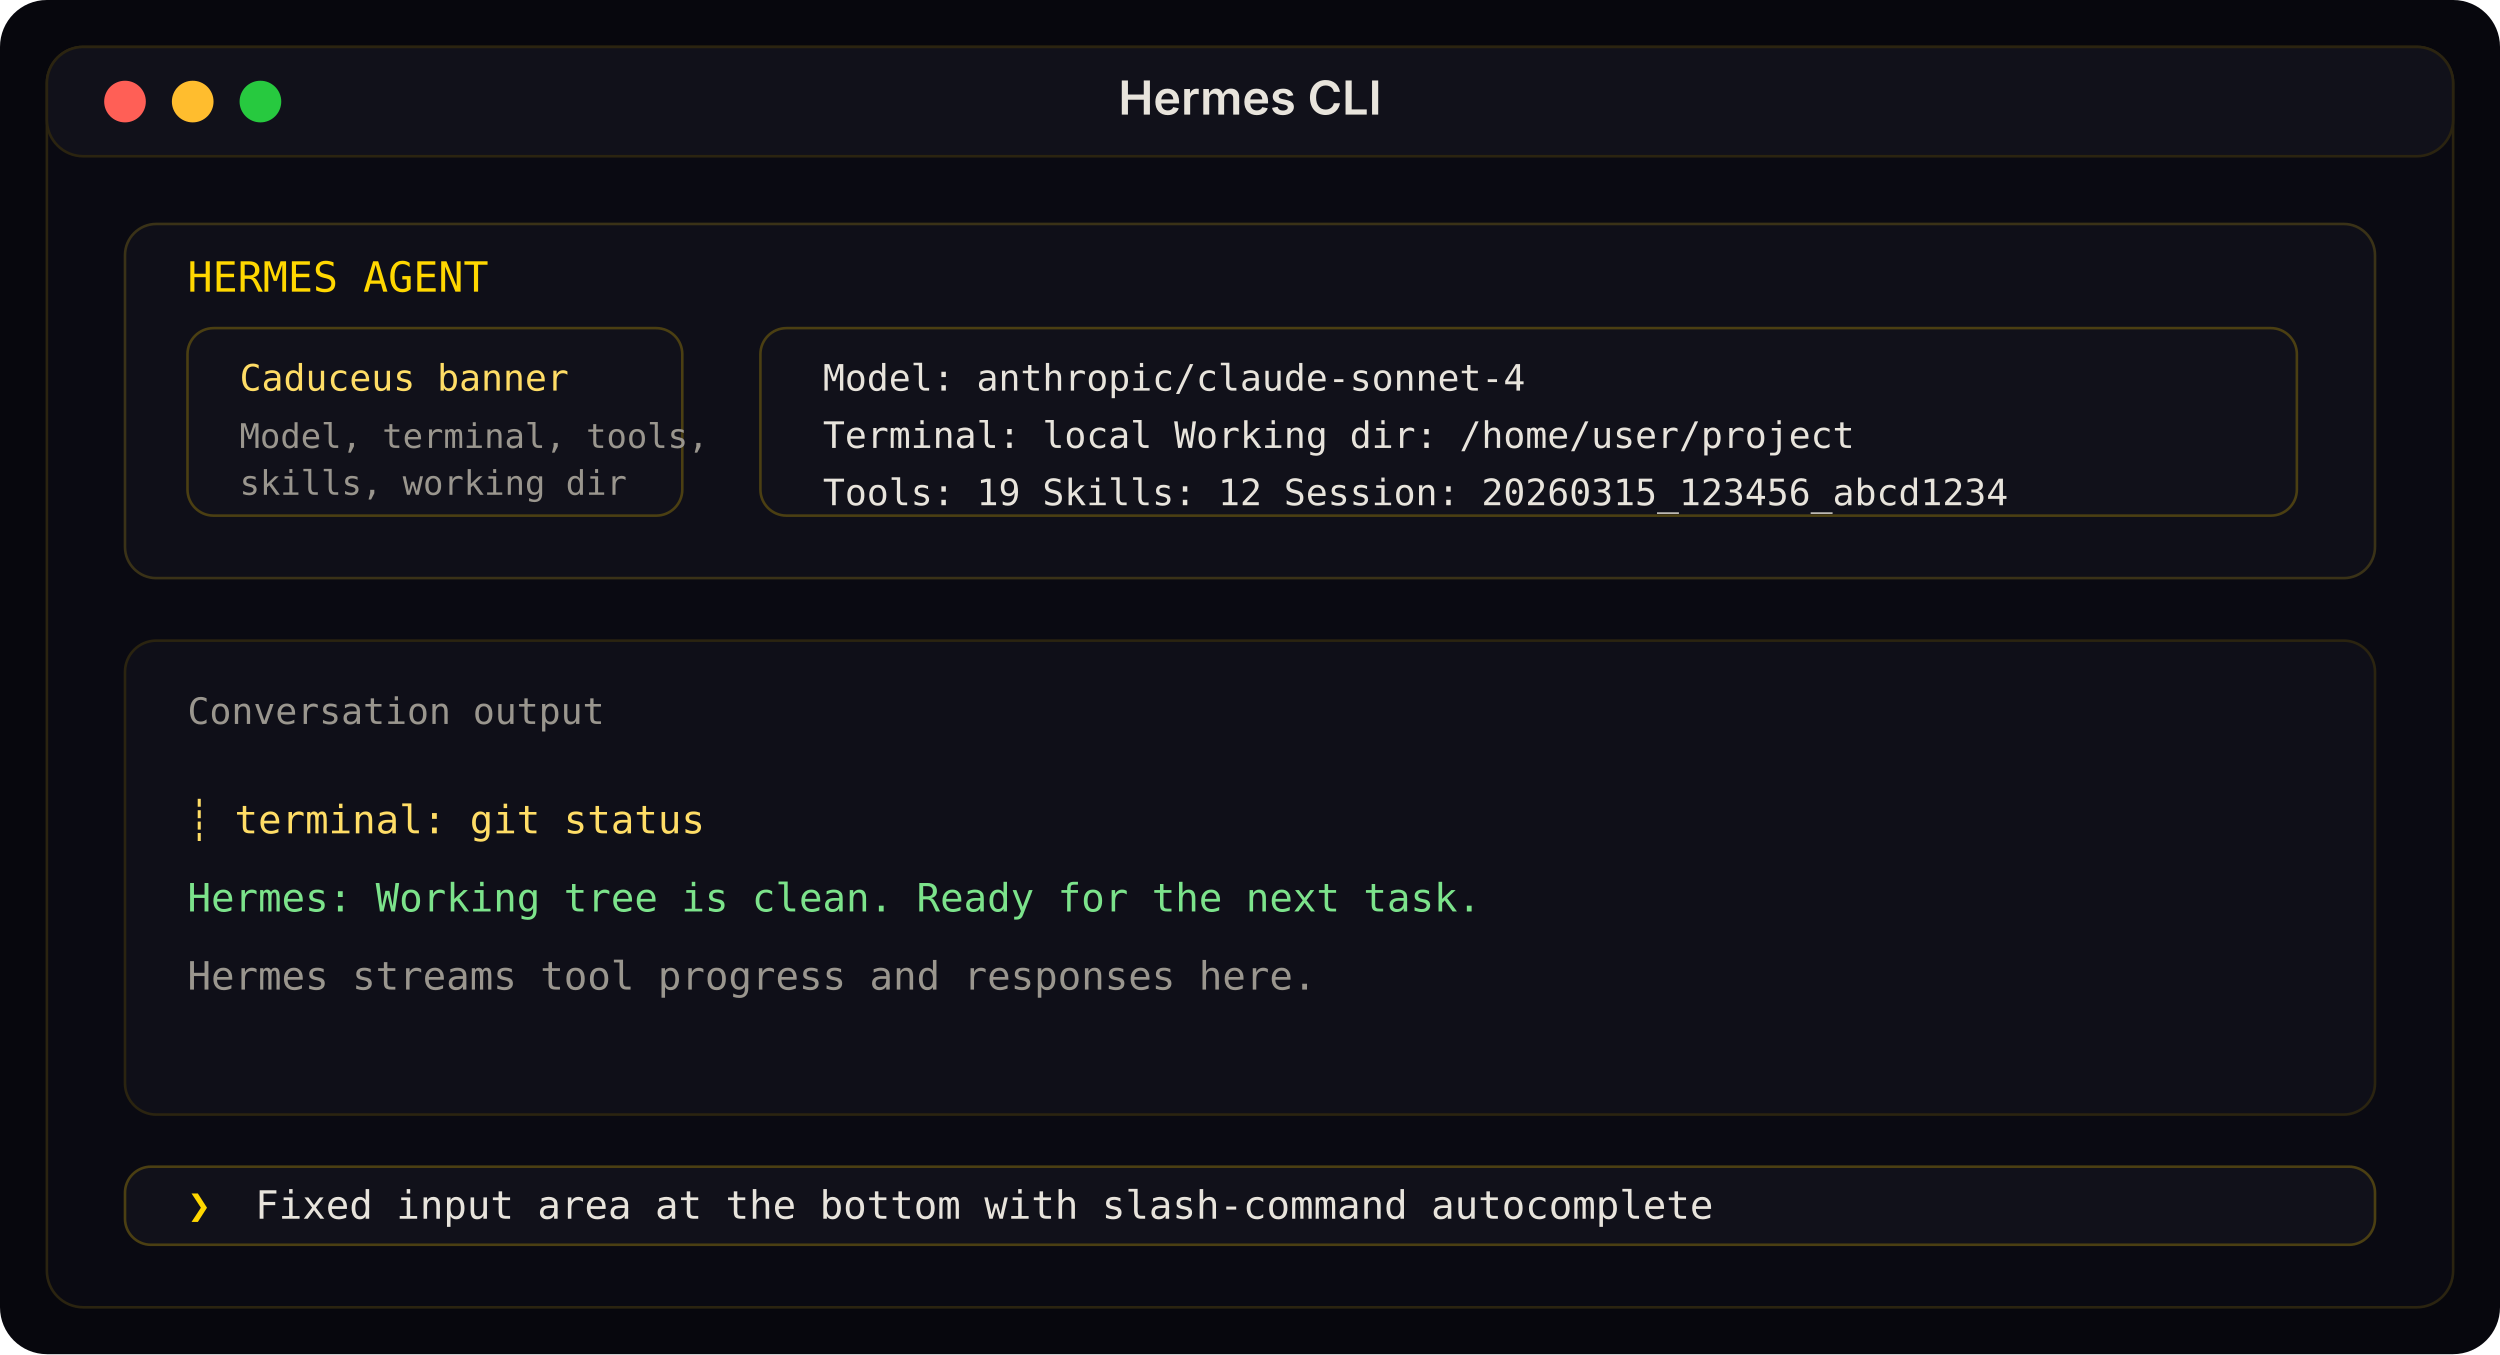
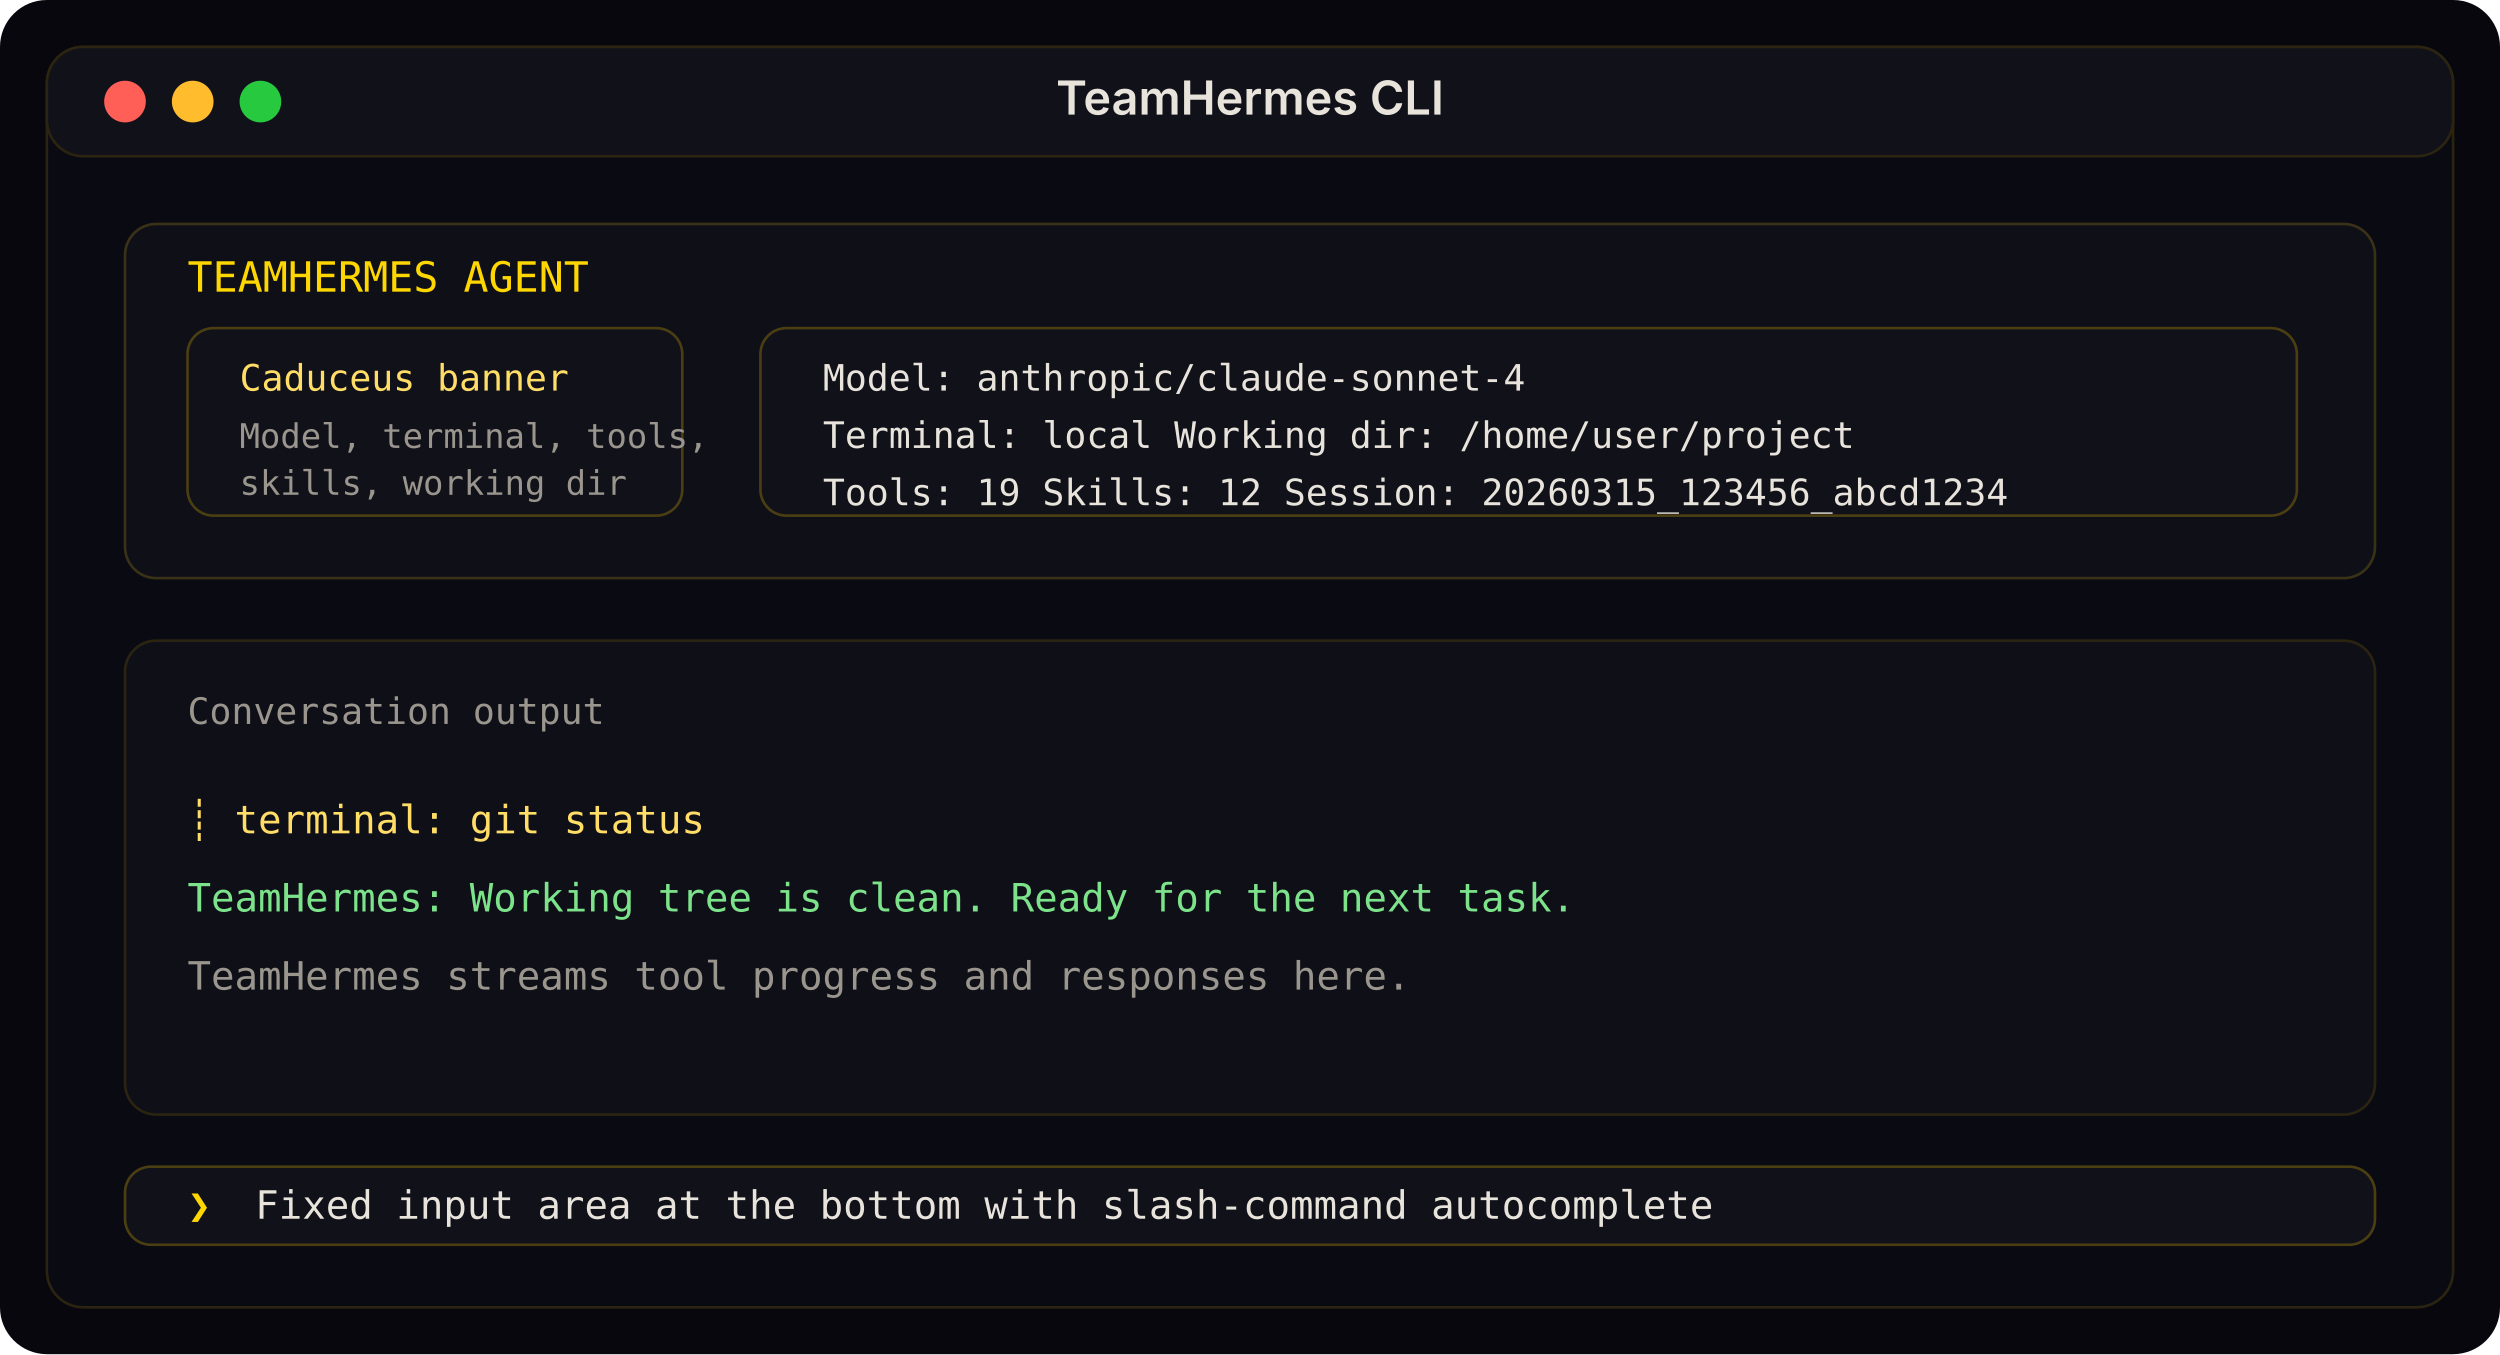
<svg xmlns="http://www.w3.org/2000/svg" width="960" height="520" viewBox="0 0 960 520" role="img" aria-labelledby="title desc">
  <rect width="960" height="520" rx="18" fill="#07070d" />
  <rect x="18" y="18" width="924" height="484" rx="14" fill="#0a0a12" stroke="#2b2410" />
  <rect x="18" y="18" width="924" height="42" rx="14" fill="#11111a" stroke="#2b2410" />
  <circle cx="48" cy="39" r="8" fill="#ff5f56" />
  <circle cx="74" cy="39" r="8" fill="#ffbd2e" />
  <circle cx="100" cy="39" r="8" fill="#27c93f" />
-   <text x="480" y="44" text-anchor="middle" fill="#e8e4dc" font-family="Inter, sans-serif" font-size="18" font-weight="600">Hermes CLI</text>
+   <text x="480" y="44" text-anchor="middle" fill="#e8e4dc" font-family="Inter, sans-serif" font-size="18" font-weight="600">TeamHermes CLI</text>
  <rect x="48" y="86" width="864" height="136" rx="12" fill="#0f0f18" stroke="#3a3217" />
-   <text x="72" y="112" fill="#ffd700" font-family="JetBrains Mono, monospace" font-size="16">HERMES AGENT</text>
+   <text x="72" y="112" fill="#ffd700" font-family="JetBrains Mono, monospace" font-size="16">TEAMHERMES AGENT</text>
  <rect x="72" y="126" width="190" height="72" rx="10" fill="#11111a" stroke="#4b3f12" />
  <text x="92" y="150" fill="#ffdd66" font-family="JetBrains Mono, monospace" font-size="14">Caduceus banner</text>
  <text x="92" y="172" fill="#9a968e" font-family="JetBrains Mono, monospace" font-size="13">Model, terminal, tools,</text>
  <text x="92" y="190" fill="#9a968e" font-family="JetBrains Mono, monospace" font-size="13">skills, working dir</text>
  <rect x="292" y="126" width="590" height="72" rx="10" fill="#11111a" stroke="#4b3f12" />
  <text x="316" y="150" fill="#e8e4dc" font-family="JetBrains Mono, monospace" font-size="14">Model: anthropic/claude-sonnet-4</text>
  <text x="316" y="172" fill="#e8e4dc" font-family="JetBrains Mono, monospace" font-size="14">Terminal: local   Working dir: /home/user/project</text>
  <text x="316" y="194" fill="#e8e4dc" font-family="JetBrains Mono, monospace" font-size="14">Tools: 19   Skills: 12   Session: 20260315_123456_abcd1234</text>
  <rect x="48" y="246" width="864" height="182" rx="12" fill="#0f0f18" stroke="#2b2410" />
  <text x="72" y="278" fill="#9a968e" font-family="JetBrains Mono, monospace" font-size="14">Conversation output</text>
  <text x="72" y="320" fill="#ffdd66" font-family="JetBrains Mono, monospace" font-size="15">┊ terminal: git status</text>
-   <text x="72" y="350" fill="#7ce38b" font-family="JetBrains Mono, monospace" font-size="15">Hermes: Working tree is clean. Ready for the next task.</text>
-   <text x="72" y="380" fill="#9a968e" font-family="JetBrains Mono, monospace" font-size="15">Hermes streams tool progress and responses here.</text>
+   <text x="72" y="350" fill="#7ce38b" font-family="JetBrains Mono, monospace" font-size="15">TeamHermes: Working tree is clean. Ready for the next task.</text>
+   <text x="72" y="380" fill="#9a968e" font-family="JetBrains Mono, monospace" font-size="15">TeamHermes streams tool progress and responses here.</text>
  <rect x="48" y="448" width="864" height="30" rx="10" fill="#11111a" stroke="#4b3f12" />
  <text x="72" y="468" fill="#ffd700" font-family="JetBrains Mono, monospace" font-size="15">❯</text>
  <text x="98" y="468" fill="#e8e4dc" font-family="JetBrains Mono, monospace" font-size="15">Fixed input area at the bottom with slash-command autocomplete</text>
</svg>
